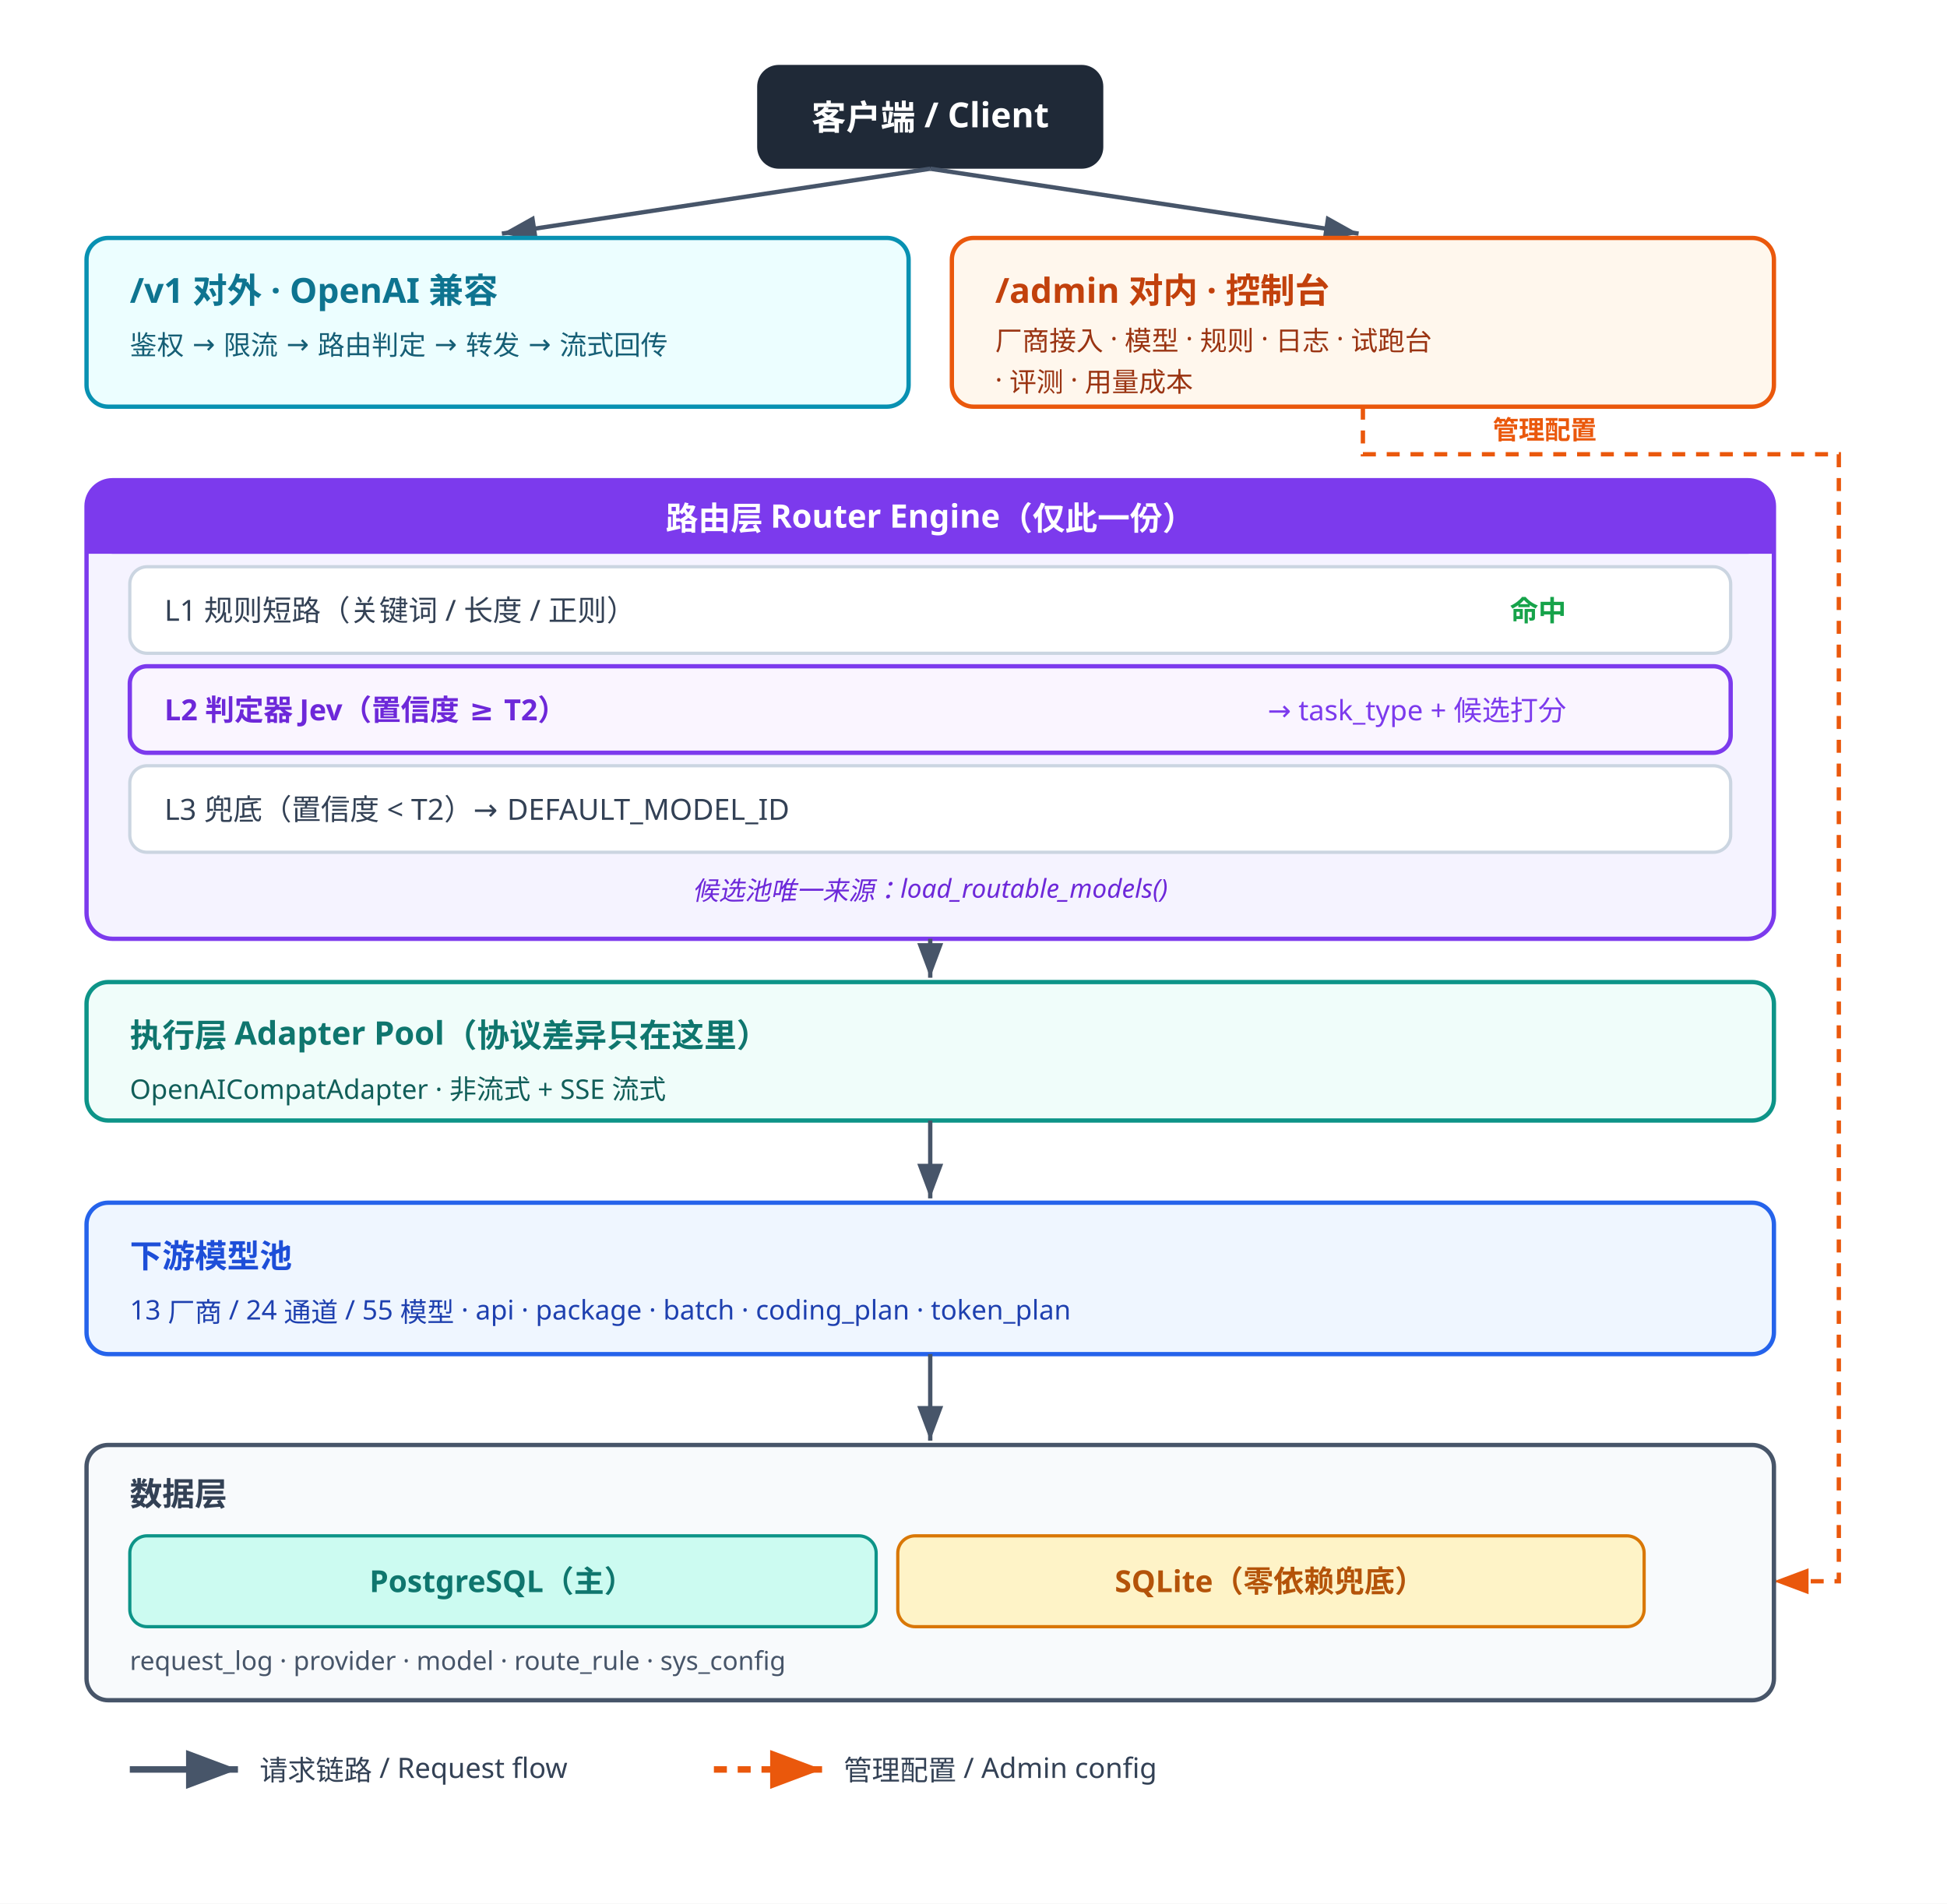
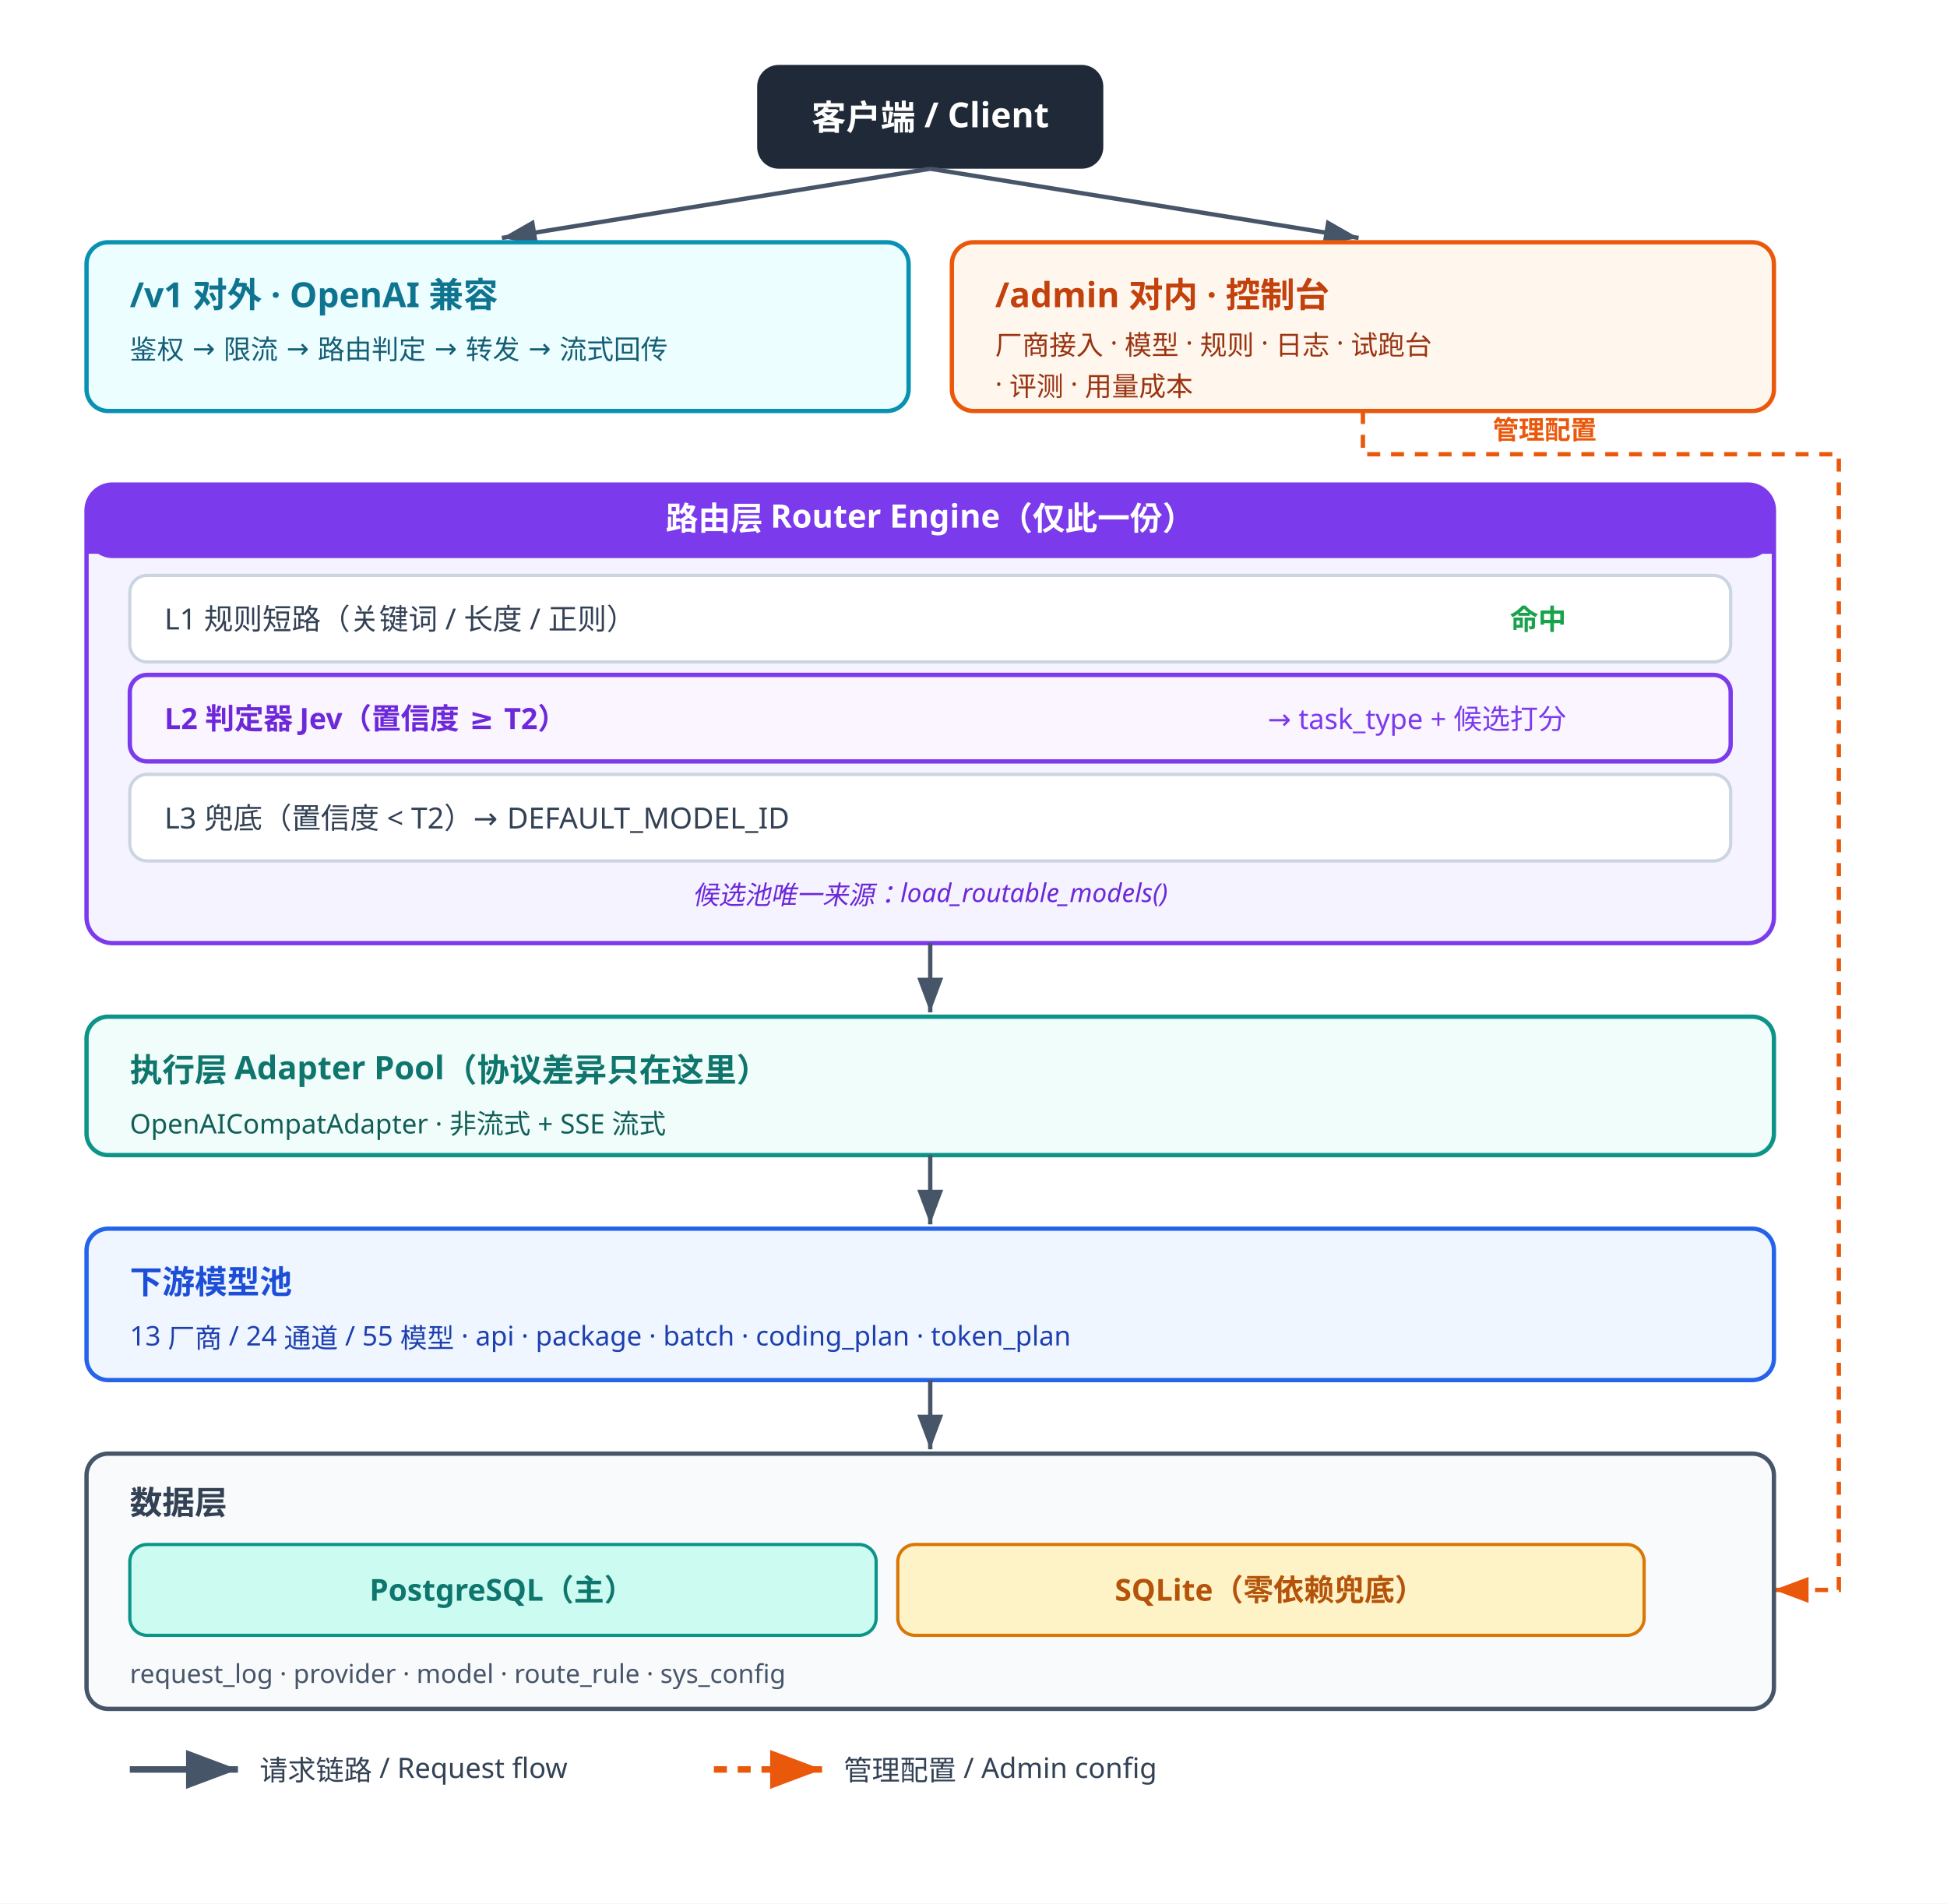
<svg xmlns="http://www.w3.org/2000/svg" viewBox="0 0 900 880" font-family="'Segoe UI','PingFang SC','Microsoft YaHei',system-ui,sans-serif">
  <defs>
    <marker id="arrowSolid" markerWidth="10" markerHeight="10" refX="8" refY="3" orient="auto" markerUnits="strokeWidth">
      <path d="M0,0 L8,3 L0,6 Z" fill="#475569" />
    </marker>
    <marker id="arrowAdmin" markerWidth="10" markerHeight="10" refX="8" refY="3" orient="auto" markerUnits="strokeWidth">
      <path d="M0,0 L8,3 L0,6 Z" fill="#ea580c" />
    </marker>
  </defs>
  <rect x="0" y="0" width="900" height="880" fill="#ffffff" />
  <rect x="350" y="30" width="160" height="48" rx="10" fill="#1f2937" />
  <text x="430" y="60" text-anchor="middle" fill="#ffffff" font-size="16" font-weight="700">客户端 / Client</text>
-   <line x1="430" y1="78" x2="232" y2="108" stroke="#475569" stroke-width="2" marker-end="url(#arrowSolid)" />
-   <line x1="430" y1="78" x2="628" y2="108" stroke="#475569" stroke-width="2" marker-end="url(#arrowSolid)" />
-   <rect x="40" y="110" width="380" height="78" rx="10" fill="#ecfeff" stroke="#0891b2" stroke-width="2" />
-   <text x="60" y="140" fill="#0e7490" font-size="16" font-weight="700">/v1 对外 · OpenAI 兼容</text>
-   <text x="60" y="164" fill="#155e75" font-size="12.5">鉴权 → 限流 → 路由判定 → 转发 → 流式回传</text>
-   <rect x="440" y="110" width="380" height="78" rx="10" fill="#fff7ed" stroke="#ea580c" stroke-width="2" />
-   <text x="460" y="140" fill="#c2410c" font-size="16" font-weight="700">/admin 对内 · 控制台</text>
-   <text x="460" y="162" fill="#9a3412" font-size="12.5">厂商接入 · 模型 · 规则 · 日志 · 试跑台</text>
-   <text x="460" y="180" fill="#9a3412" font-size="12.5">· 评测 · 用量成本</text>
-   <path d="M630,188 L630,210 L850,210 L850,731 L820,731" fill="none" stroke="#ea580c" stroke-width="2" stroke-dasharray="6 5" marker-end="url(#arrowAdmin)" />
+   <line x1="430" y1="78" x2="232" y2="110" stroke="#475569" stroke-width="2" marker-end="url(#arrowSolid)" />
+   <line x1="430" y1="78" x2="628" y2="110" stroke="#475569" stroke-width="2" marker-end="url(#arrowSolid)" />
+   <rect x="40" y="112" width="380" height="78" rx="10" fill="#ecfeff" stroke="#0891b2" stroke-width="2" />
+   <text x="60" y="142" fill="#0e7490" font-size="16" font-weight="700">/v1 对外 · OpenAI 兼容</text>
+   <text x="60" y="166" fill="#155e75" font-size="12.5">鉴权 → 限流 → 路由判定 → 转发 → 流式回传</text>
+   <rect x="440" y="112" width="380" height="78" rx="10" fill="#fff7ed" stroke="#ea580c" stroke-width="2" />
+   <text x="460" y="142" fill="#c2410c" font-size="16" font-weight="700">/admin 对内 · 控制台</text>
+   <text x="460" y="164" fill="#9a3412" font-size="12.5">厂商接入 · 模型 · 规则 · 日志 · 试跑台</text>
+   <text x="460" y="182" fill="#9a3412" font-size="12.5">· 评测 · 用量成本</text>
+   <path d="M630,190 L630,210 L850,210 L850,735 L820,735" fill="none" stroke="#ea580c" stroke-width="2" stroke-dasharray="6 5" marker-end="url(#arrowAdmin)" />
  <text x="690" y="203" fill="#ea580c" font-size="12" font-weight="600">管理配置</text>
-   <rect x="40" y="222" width="780" height="212" rx="12" fill="#f5f3ff" stroke="#7c3aed" stroke-width="2" />
-   <rect x="40" y="222" width="780" height="34" rx="12" fill="#7c3aed" />
+   <rect x="40" y="224" width="780" height="212" rx="12" fill="#f5f3ff" stroke="#7c3aed" stroke-width="2" />
+   <rect x="40" y="224" width="780" height="34" rx="12" fill="#7c3aed" />
  <rect x="40" y="240" width="780" height="16" fill="#7c3aed" />
  <text x="430" y="245" text-anchor="middle" fill="#ffffff" font-size="15" font-weight="700">路由层 Router Engine（仅此一份）</text>
-   <rect x="60" y="262" width="740" height="40" rx="8" fill="#ffffff" stroke="#cbd5e1" stroke-width="1.5" />
-   <text x="76" y="287" fill="#334155" font-size="13.5">L1 规则短路（关键词 / 长度 / 正则）</text>
-   <text x="724" y="287" text-anchor="end" fill="#16a34a" font-size="13" font-weight="600">命中</text>
-   <rect x="60" y="308" width="740" height="40" rx="8" fill="#faf5ff" stroke="#7c3aed" stroke-width="2" />
-   <text x="76" y="333" fill="#6d28d9" font-size="13.5" font-weight="600">L2 判定器 Jev（置信度 ≥ T2）</text>
-   <text x="724" y="333" text-anchor="end" fill="#7c3aed" font-size="13">→ task_type + 候选打分</text>
-   <rect x="60" y="354" width="740" height="40" rx="8" fill="#ffffff" stroke="#cbd5e1" stroke-width="1.5" />
-   <text x="76" y="379" fill="#334155" font-size="13.5">L3 兜底（置信度 &lt; T2）→ DEFAULT_MODEL_ID</text>
-   <text x="430" y="416" text-anchor="middle" fill="#6d28d9" font-size="12" font-style="italic">候选池唯一来源：load_routable_models()</text>
-   <line x1="430" y1="434" x2="430" y2="452" stroke="#475569" stroke-width="2" marker-end="url(#arrowSolid)" />
-   <rect x="40" y="454" width="780" height="64" rx="10" fill="#f0fdfa" stroke="#0d9488" stroke-width="2" />
-   <text x="60" y="484" fill="#0f766e" font-size="15" font-weight="700">执行层 Adapter Pool（协议差异只在这里）</text>
-   <text x="60" y="508" fill="#115e59" font-size="12.5">OpenAICompatAdapter · 非流式 + SSE 流式</text>
-   <line x1="430" y1="518" x2="430" y2="554" stroke="#475569" stroke-width="2" marker-end="url(#arrowSolid)" />
-   <rect x="40" y="556" width="780" height="70" rx="10" fill="#eff6ff" stroke="#2563eb" stroke-width="2" />
-   <text x="60" y="586" fill="#1d4ed8" font-size="15" font-weight="700">下游模型池</text>
-   <text x="60" y="610" fill="#1e40af" font-size="12.5">13 厂商 / 24 通道 / 55 模型 · api · package · batch · coding_plan · token_plan</text>
-   <line x1="430" y1="626" x2="430" y2="666" stroke="#475569" stroke-width="2" marker-end="url(#arrowSolid)" />
-   <rect x="40" y="668" width="780" height="118" rx="10" fill="#f8fafc" stroke="#475569" stroke-width="2" />
-   <text x="60" y="696" fill="#334155" font-size="15" font-weight="700">数据层</text>
-   <rect x="60" y="710" width="345" height="42" rx="8" fill="#ccfbf1" stroke="#0d9488" stroke-width="1.5" />
-   <text x="232" y="736" text-anchor="middle" fill="#0f766e" font-size="14" font-weight="700">PostgreSQL（主）</text>
-   <rect x="415" y="710" width="345" height="42" rx="8" fill="#fef3c7" stroke="#d97706" stroke-width="1.5" />
-   <text x="587" y="736" text-anchor="middle" fill="#b45309" font-size="14" font-weight="700">SQLite（零依赖兜底）</text>
-   <text x="60" y="772" fill="#475569" font-size="12">request_log · provider · model · route_rule · sys_config</text>
+   <rect x="60" y="266" width="740" height="40" rx="8" fill="#ffffff" stroke="#cbd5e1" stroke-width="1.5" />
+   <text x="76" y="291" fill="#334155" font-size="13.5">L1 规则短路（关键词 / 长度 / 正则）</text>
+   <text x="724" y="291" text-anchor="end" fill="#16a34a" font-size="13" font-weight="600">命中</text>
+   <rect x="60" y="312" width="740" height="40" rx="8" fill="#faf5ff" stroke="#7c3aed" stroke-width="2" />
+   <text x="76" y="337" fill="#6d28d9" font-size="13.5" font-weight="600">L2 判定器 Jev（置信度 ≥ T2）</text>
+   <text x="724" y="337" text-anchor="end" fill="#7c3aed" font-size="13">→ task_type + 候选打分</text>
+   <rect x="60" y="358" width="740" height="40" rx="8" fill="#ffffff" stroke="#cbd5e1" stroke-width="1.5" />
+   <text x="76" y="383" fill="#334155" font-size="13.5">L3 兜底（置信度 &lt; T2）→ DEFAULT_MODEL_ID</text>
+   <text x="430" y="418" text-anchor="middle" fill="#6d28d9" font-size="12" font-style="italic">候选池唯一来源：load_routable_models()</text>
+   <line x1="430" y1="436" x2="430" y2="468" stroke="#475569" stroke-width="2" marker-end="url(#arrowSolid)" />
+   <rect x="40" y="470" width="780" height="64" rx="10" fill="#f0fdfa" stroke="#0d9488" stroke-width="2" />
+   <text x="60" y="500" fill="#0f766e" font-size="15" font-weight="700">执行层 Adapter Pool（协议差异只在这里）</text>
+   <text x="60" y="524" fill="#115e59" font-size="12.5">OpenAICompatAdapter · 非流式 + SSE 流式</text>
+   <line x1="430" y1="534" x2="430" y2="566" stroke="#475569" stroke-width="2" marker-end="url(#arrowSolid)" />
+   <rect x="40" y="568" width="780" height="70" rx="10" fill="#eff6ff" stroke="#2563eb" stroke-width="2" />
+   <text x="60" y="598" fill="#1d4ed8" font-size="15" font-weight="700">下游模型池</text>
+   <text x="60" y="622" fill="#1e40af" font-size="12.5">13 厂商 / 24 通道 / 55 模型 · api · package · batch · coding_plan · token_plan</text>
+   <line x1="430" y1="638" x2="430" y2="670" stroke="#475569" stroke-width="2" marker-end="url(#arrowSolid)" />
+   <rect x="40" y="672" width="780" height="118" rx="10" fill="#f8fafc" stroke="#475569" stroke-width="2" />
+   <text x="60" y="700" fill="#334155" font-size="15" font-weight="700">数据层</text>
+   <rect x="60" y="714" width="345" height="42" rx="8" fill="#ccfbf1" stroke="#0d9488" stroke-width="1.5" />
+   <text x="232" y="740" text-anchor="middle" fill="#0f766e" font-size="14" font-weight="700">PostgreSQL（主）</text>
+   <rect x="415" y="714" width="345" height="42" rx="8" fill="#fef3c7" stroke="#d97706" stroke-width="1.5" />
+   <text x="587" y="740" text-anchor="middle" fill="#b45309" font-size="14" font-weight="700">SQLite（零依赖兜底）</text>
+   <text x="60" y="778" fill="#475569" font-size="12">request_log · provider · model · route_rule · sys_config</text>
  <line x1="60" y1="818" x2="110" y2="818" stroke="#475569" stroke-width="3" marker-end="url(#arrowSolid)" />
  <text x="120" y="823" fill="#334155" font-size="13">请求链路 / Request flow</text>
  <line x1="330" y1="818" x2="380" y2="818" stroke="#ea580c" stroke-width="3" stroke-dasharray="6 5" marker-end="url(#arrowAdmin)" />
  <text x="390" y="823" fill="#334155" font-size="13">管理配置 / Admin config</text>
</svg>
